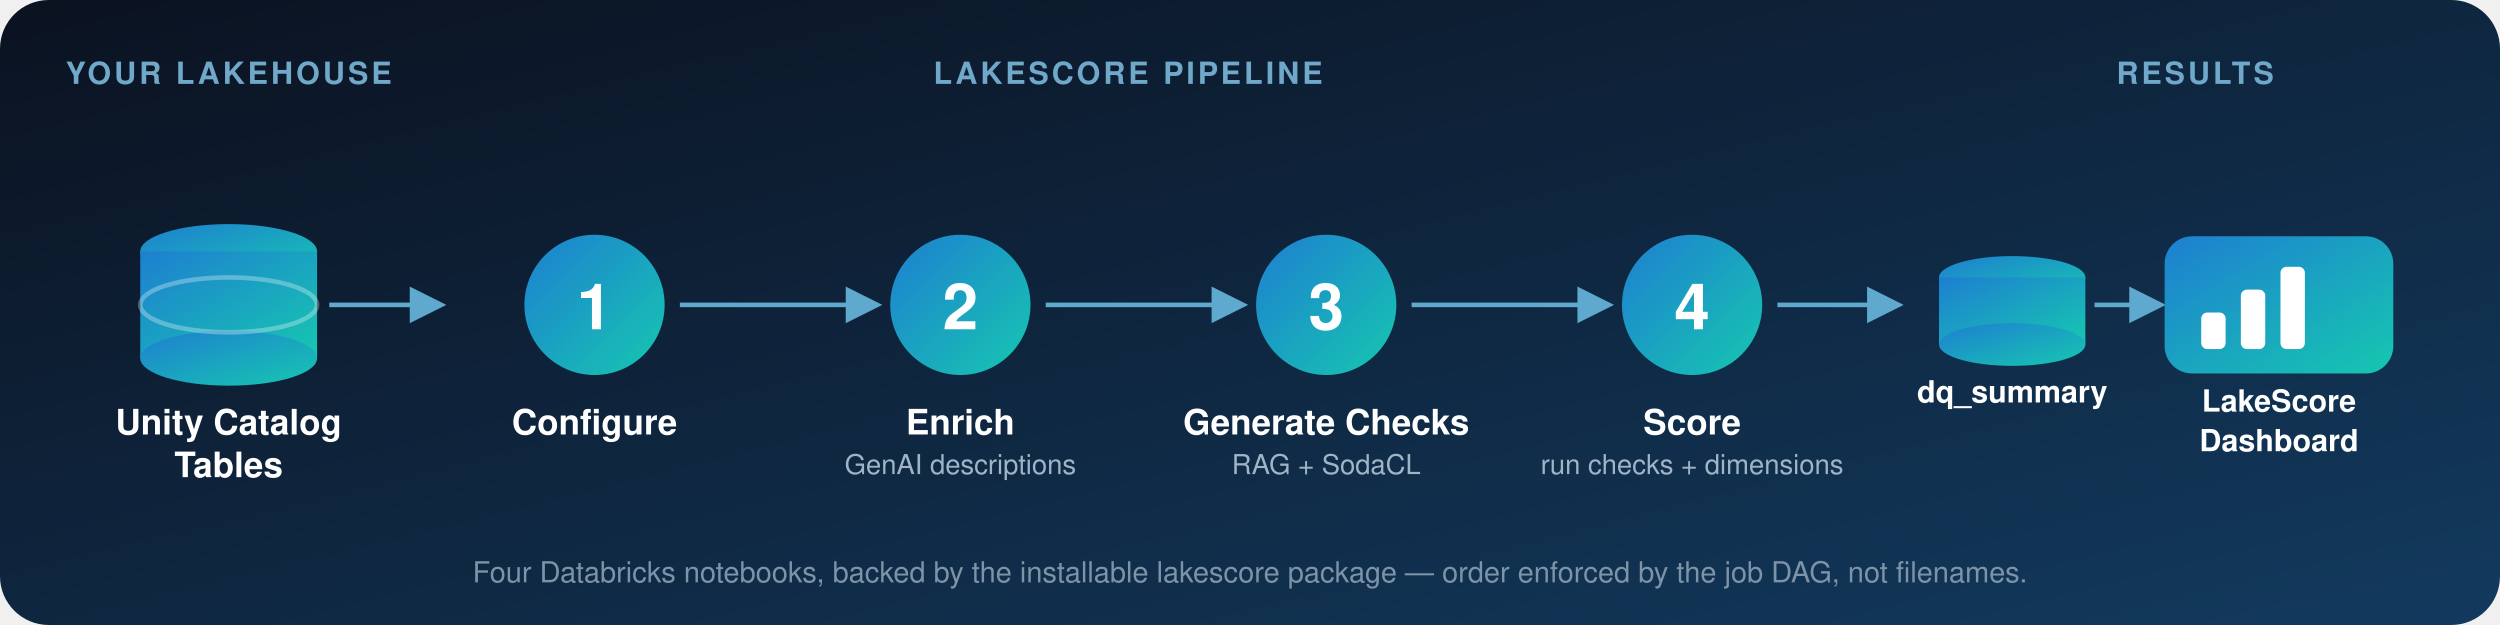
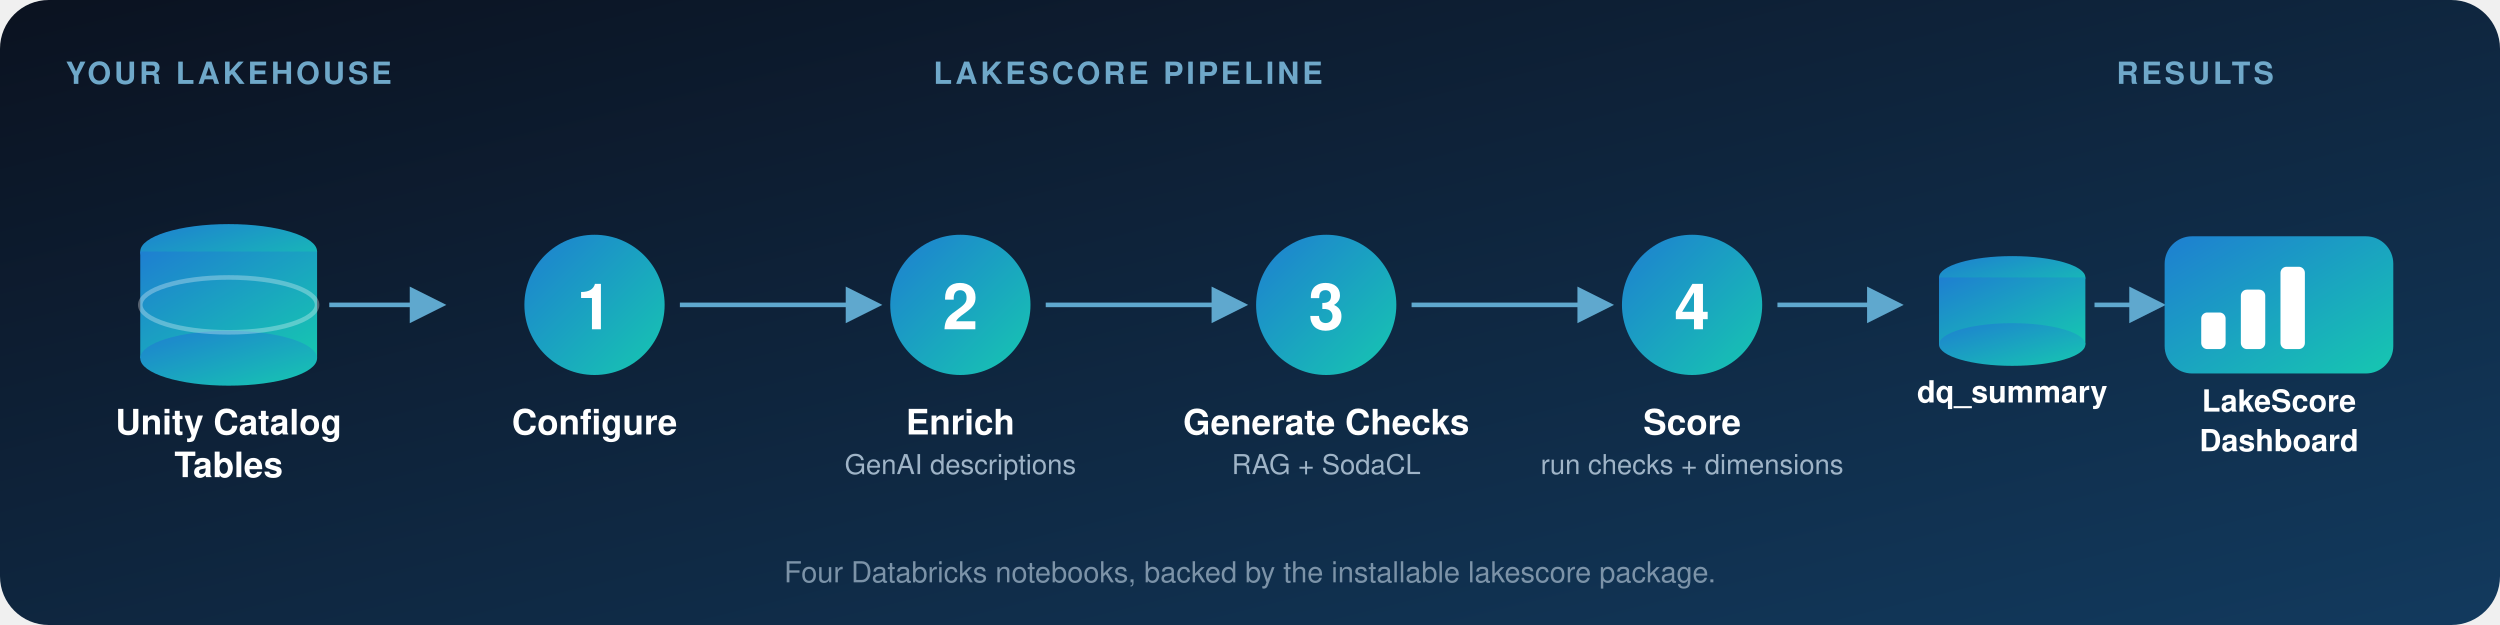
<svg xmlns="http://www.w3.org/2000/svg" width="1640" height="410" viewBox="0 0 1640 410" role="img" aria-label="LakeScore high-level architecture">
  <defs>
    <linearGradient id="ao-bg" x1="0" y1="0" x2="1" y2="1">
      <stop offset="0%" stop-color="#0B1220" />
      <stop offset="100%" stop-color="#123A5E" />
    </linearGradient>
    <linearGradient id="ao-icon" x1="0" y1="0" x2="1" y2="1">
      <stop offset="0%" stop-color="#1E7FD1" />
      <stop offset="100%" stop-color="#16C7B0" />
    </linearGradient>
    <marker id="ao-arrow" viewBox="0 0 10 10" refX="8" refY="5" markerWidth="8" markerHeight="8" orient="auto-start-reverse">
      <path d="M0,0 L10,5 L0,10 z" fill="#5FA8CE" />
    </marker>
  </defs>
  <rect x="0" y="0" width="1640" height="410" rx="32" fill="url(#ao-bg)" />
  <text x="150" y="55" text-anchor="middle" font-family="Segoe UI, Helvetica, Arial, sans-serif" font-size="20" font-weight="700" letter-spacing="2" fill="#6FA8C9">YOUR LAKEHOUSE</text>
  <g>
    <ellipse cx="150" cy="165" rx="58" ry="18" fill="url(#ao-icon)" />
    <rect x="92" y="165" width="116" height="70" fill="url(#ao-icon)" />
    <ellipse cx="150" cy="235" rx="58" ry="18" fill="url(#ao-icon)" />
    <ellipse cx="150" cy="200" rx="58" ry="18" fill="none" stroke="#FFFFFF" stroke-opacity="0.3" stroke-width="3" />
  </g>
  <text x="150" y="285" text-anchor="middle" font-family="Segoe UI, Helvetica, Arial, sans-serif" font-size="23" font-weight="600" fill="#FFFFFF">Unity Catalog</text>
  <text x="150" y="313" text-anchor="middle" font-family="Segoe UI, Helvetica, Arial, sans-serif" font-size="23" font-weight="600" fill="#FFFFFF">Tables</text>
  <line x1="216" y1="200" x2="288" y2="200" stroke="#5FA8CE" stroke-width="3" marker-end="url(#ao-arrow)" />
  <text x="740" y="55" text-anchor="middle" font-family="Segoe UI, Helvetica, Arial, sans-serif" font-size="20" font-weight="700" letter-spacing="2" fill="#6FA8C9">LAKESCORE PIPELINE</text>
  <circle cx="390" cy="200" r="46" fill="url(#ao-icon)" />
  <text x="390" y="216" text-anchor="middle" font-family="Segoe UI, Helvetica, Arial, sans-serif" font-size="42" font-weight="700" fill="#FFFFFF">1</text>
  <text x="390" y="285" text-anchor="middle" font-family="Segoe UI, Helvetica, Arial, sans-serif" font-size="23" font-weight="600" fill="#FFFFFF">Configure</text>
  <line x1="446" y1="200" x2="574" y2="200" stroke="#5FA8CE" stroke-width="3" marker-end="url(#ao-arrow)" />
  <circle cx="630" cy="200" r="46" fill="url(#ao-icon)" />
  <text x="630" y="216" text-anchor="middle" font-family="Segoe UI, Helvetica, Arial, sans-serif" font-size="42" font-weight="700" fill="#FFFFFF">2</text>
  <text x="630" y="285" text-anchor="middle" font-family="Segoe UI, Helvetica, Arial, sans-serif" font-size="23" font-weight="600" fill="#FFFFFF">Enrich</text>
  <text x="630" y="311" text-anchor="middle" font-family="Segoe UI, Helvetica, Arial, sans-serif" font-size="18" fill="#9FB4C7">GenAI descriptions</text>
  <line x1="686" y1="200" x2="814" y2="200" stroke="#5FA8CE" stroke-width="3" marker-end="url(#ao-arrow)" />
  <circle cx="870" cy="200" r="46" fill="url(#ao-icon)" />
  <text x="870" y="216" text-anchor="middle" font-family="Segoe UI, Helvetica, Arial, sans-serif" font-size="42" font-weight="700" fill="#FFFFFF">3</text>
  <text x="870" y="285" text-anchor="middle" font-family="Segoe UI, Helvetica, Arial, sans-serif" font-size="23" font-weight="600" fill="#FFFFFF">Generate Checks</text>
  <text x="870" y="311" text-anchor="middle" font-family="Segoe UI, Helvetica, Arial, sans-serif" font-size="18" fill="#9FB4C7">RAG + SodaCL</text>
  <line x1="926" y1="200" x2="1054" y2="200" stroke="#5FA8CE" stroke-width="3" marker-end="url(#ao-arrow)" />
  <circle cx="1110" cy="200" r="46" fill="url(#ao-icon)" />
  <text x="1110" y="216" text-anchor="middle" font-family="Segoe UI, Helvetica, Arial, sans-serif" font-size="42" font-weight="700" fill="#FFFFFF">4</text>
  <text x="1110" y="285" text-anchor="middle" font-family="Segoe UI, Helvetica, Arial, sans-serif" font-size="23" font-weight="600" fill="#FFFFFF">Score</text>
  <text x="1110" y="311" text-anchor="middle" font-family="Segoe UI, Helvetica, Arial, sans-serif" font-size="18" fill="#9FB4C7">run checks + dimensions</text>
  <line x1="1166" y1="200" x2="1244" y2="200" stroke="#5FA8CE" stroke-width="3" marker-end="url(#ao-arrow)" />
  <text x="1440" y="55" text-anchor="middle" font-family="Segoe UI, Helvetica, Arial, sans-serif" font-size="20" font-weight="700" letter-spacing="2" fill="#6FA8C9">RESULTS</text>
  <g>
    <ellipse cx="1320" cy="182" rx="48" ry="14" fill="url(#ao-icon)" />
    <rect x="1272" y="182" width="96" height="44" fill="url(#ao-icon)" />
    <ellipse cx="1320" cy="226" rx="48" ry="14" fill="url(#ao-icon)" />
  </g>
  <text x="1320" y="264" text-anchor="middle" font-family="Segoe UI, Helvetica, Arial, sans-serif" font-size="20" font-weight="600" fill="#FFFFFF">dq_summary</text>
  <line x1="1374" y1="200" x2="1416" y2="200" stroke="#5FA8CE" stroke-width="3" marker-end="url(#ao-arrow)" />
  <rect x="1420" y="155" width="150" height="90" rx="18" fill="url(#ao-icon)" />
  <rect x="1444" y="205" width="16" height="24" rx="4" fill="#FFFFFF" />
  <rect x="1470" y="190" width="16" height="39" rx="4" fill="#FFFFFF" />
  <rect x="1496" y="175" width="16" height="54" rx="4" fill="#FFFFFF" />
  <text x="1495" y="270" text-anchor="middle" font-family="Segoe UI, Helvetica, Arial, sans-serif" font-size="20" font-weight="600" fill="#FFFFFF">LakeScore</text>
  <text x="1495" y="296" text-anchor="middle" font-family="Segoe UI, Helvetica, Arial, sans-serif" font-size="20" font-weight="600" fill="#FFFFFF">Dashboard</text>
  <text x="820" y="382" text-anchor="middle" font-family="Segoe UI, Helvetica, Arial, sans-serif" font-size="19" fill="#7C93A8">
-     Four Databricks notebooks, backed by the installable lakescore package — order enforced by the job DAG, not filenames.
+     Four Databricks notebooks, backed by the installable lakescore package.
  </text>
</svg>
